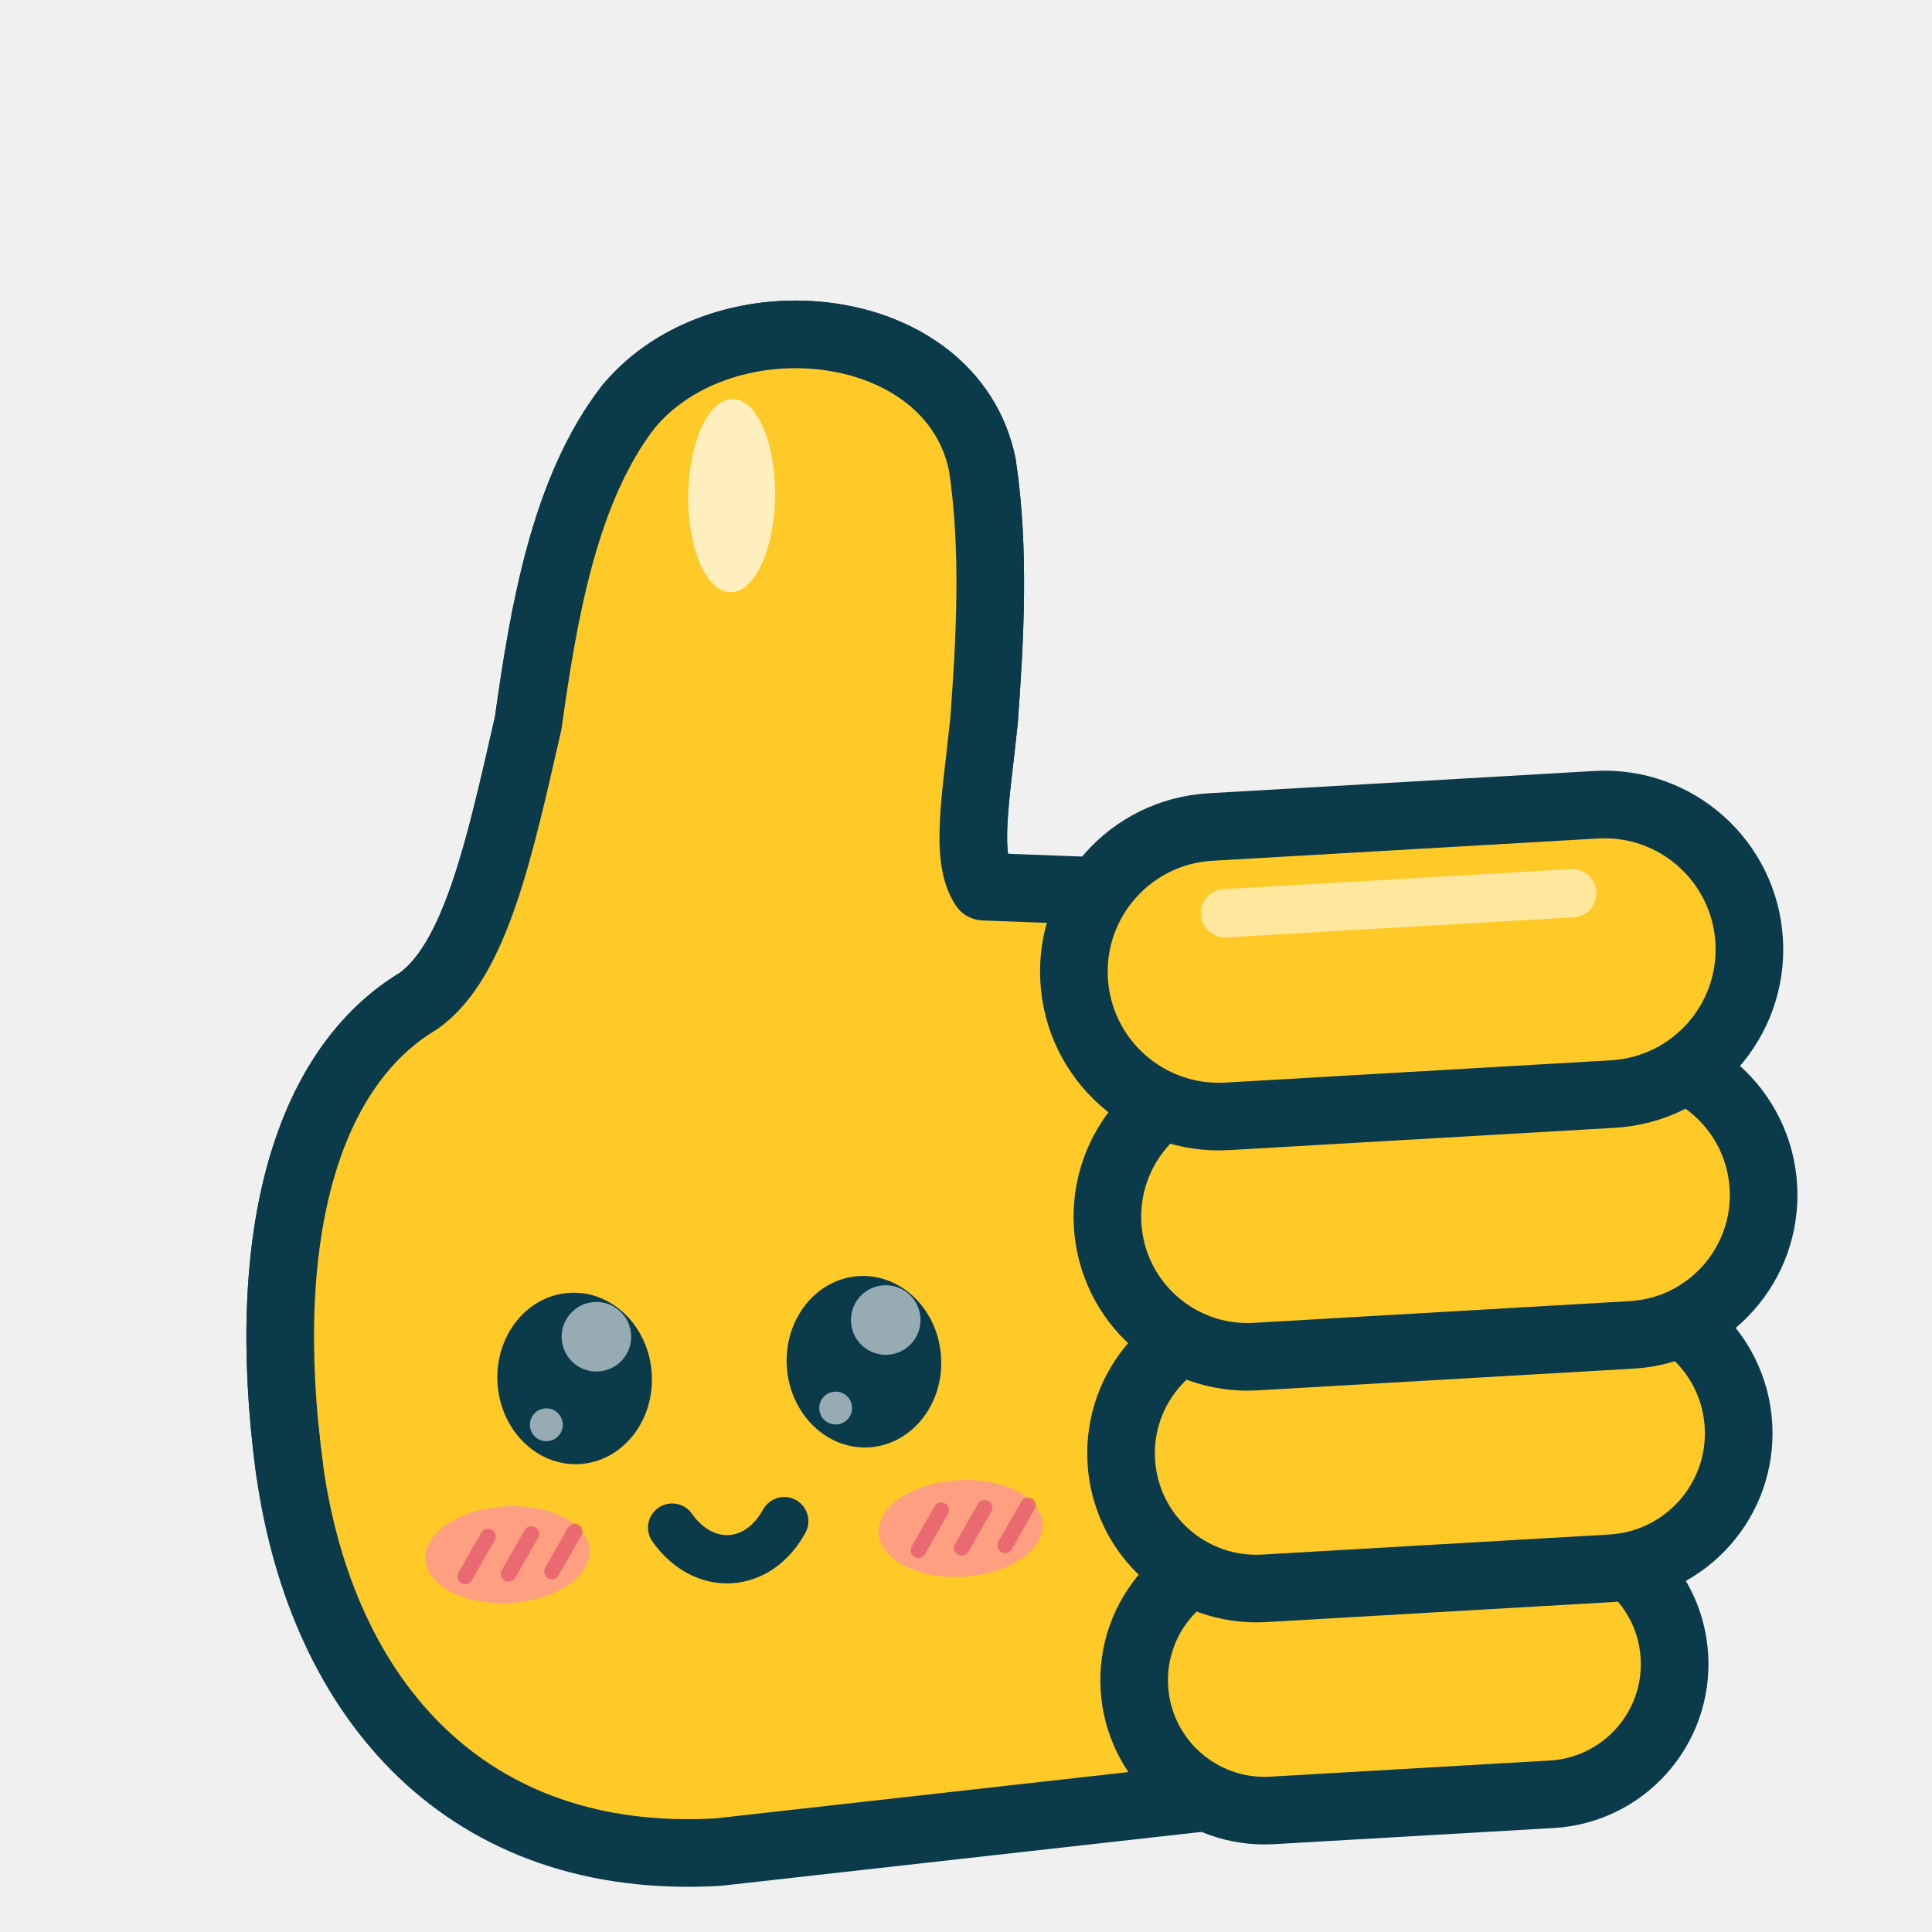
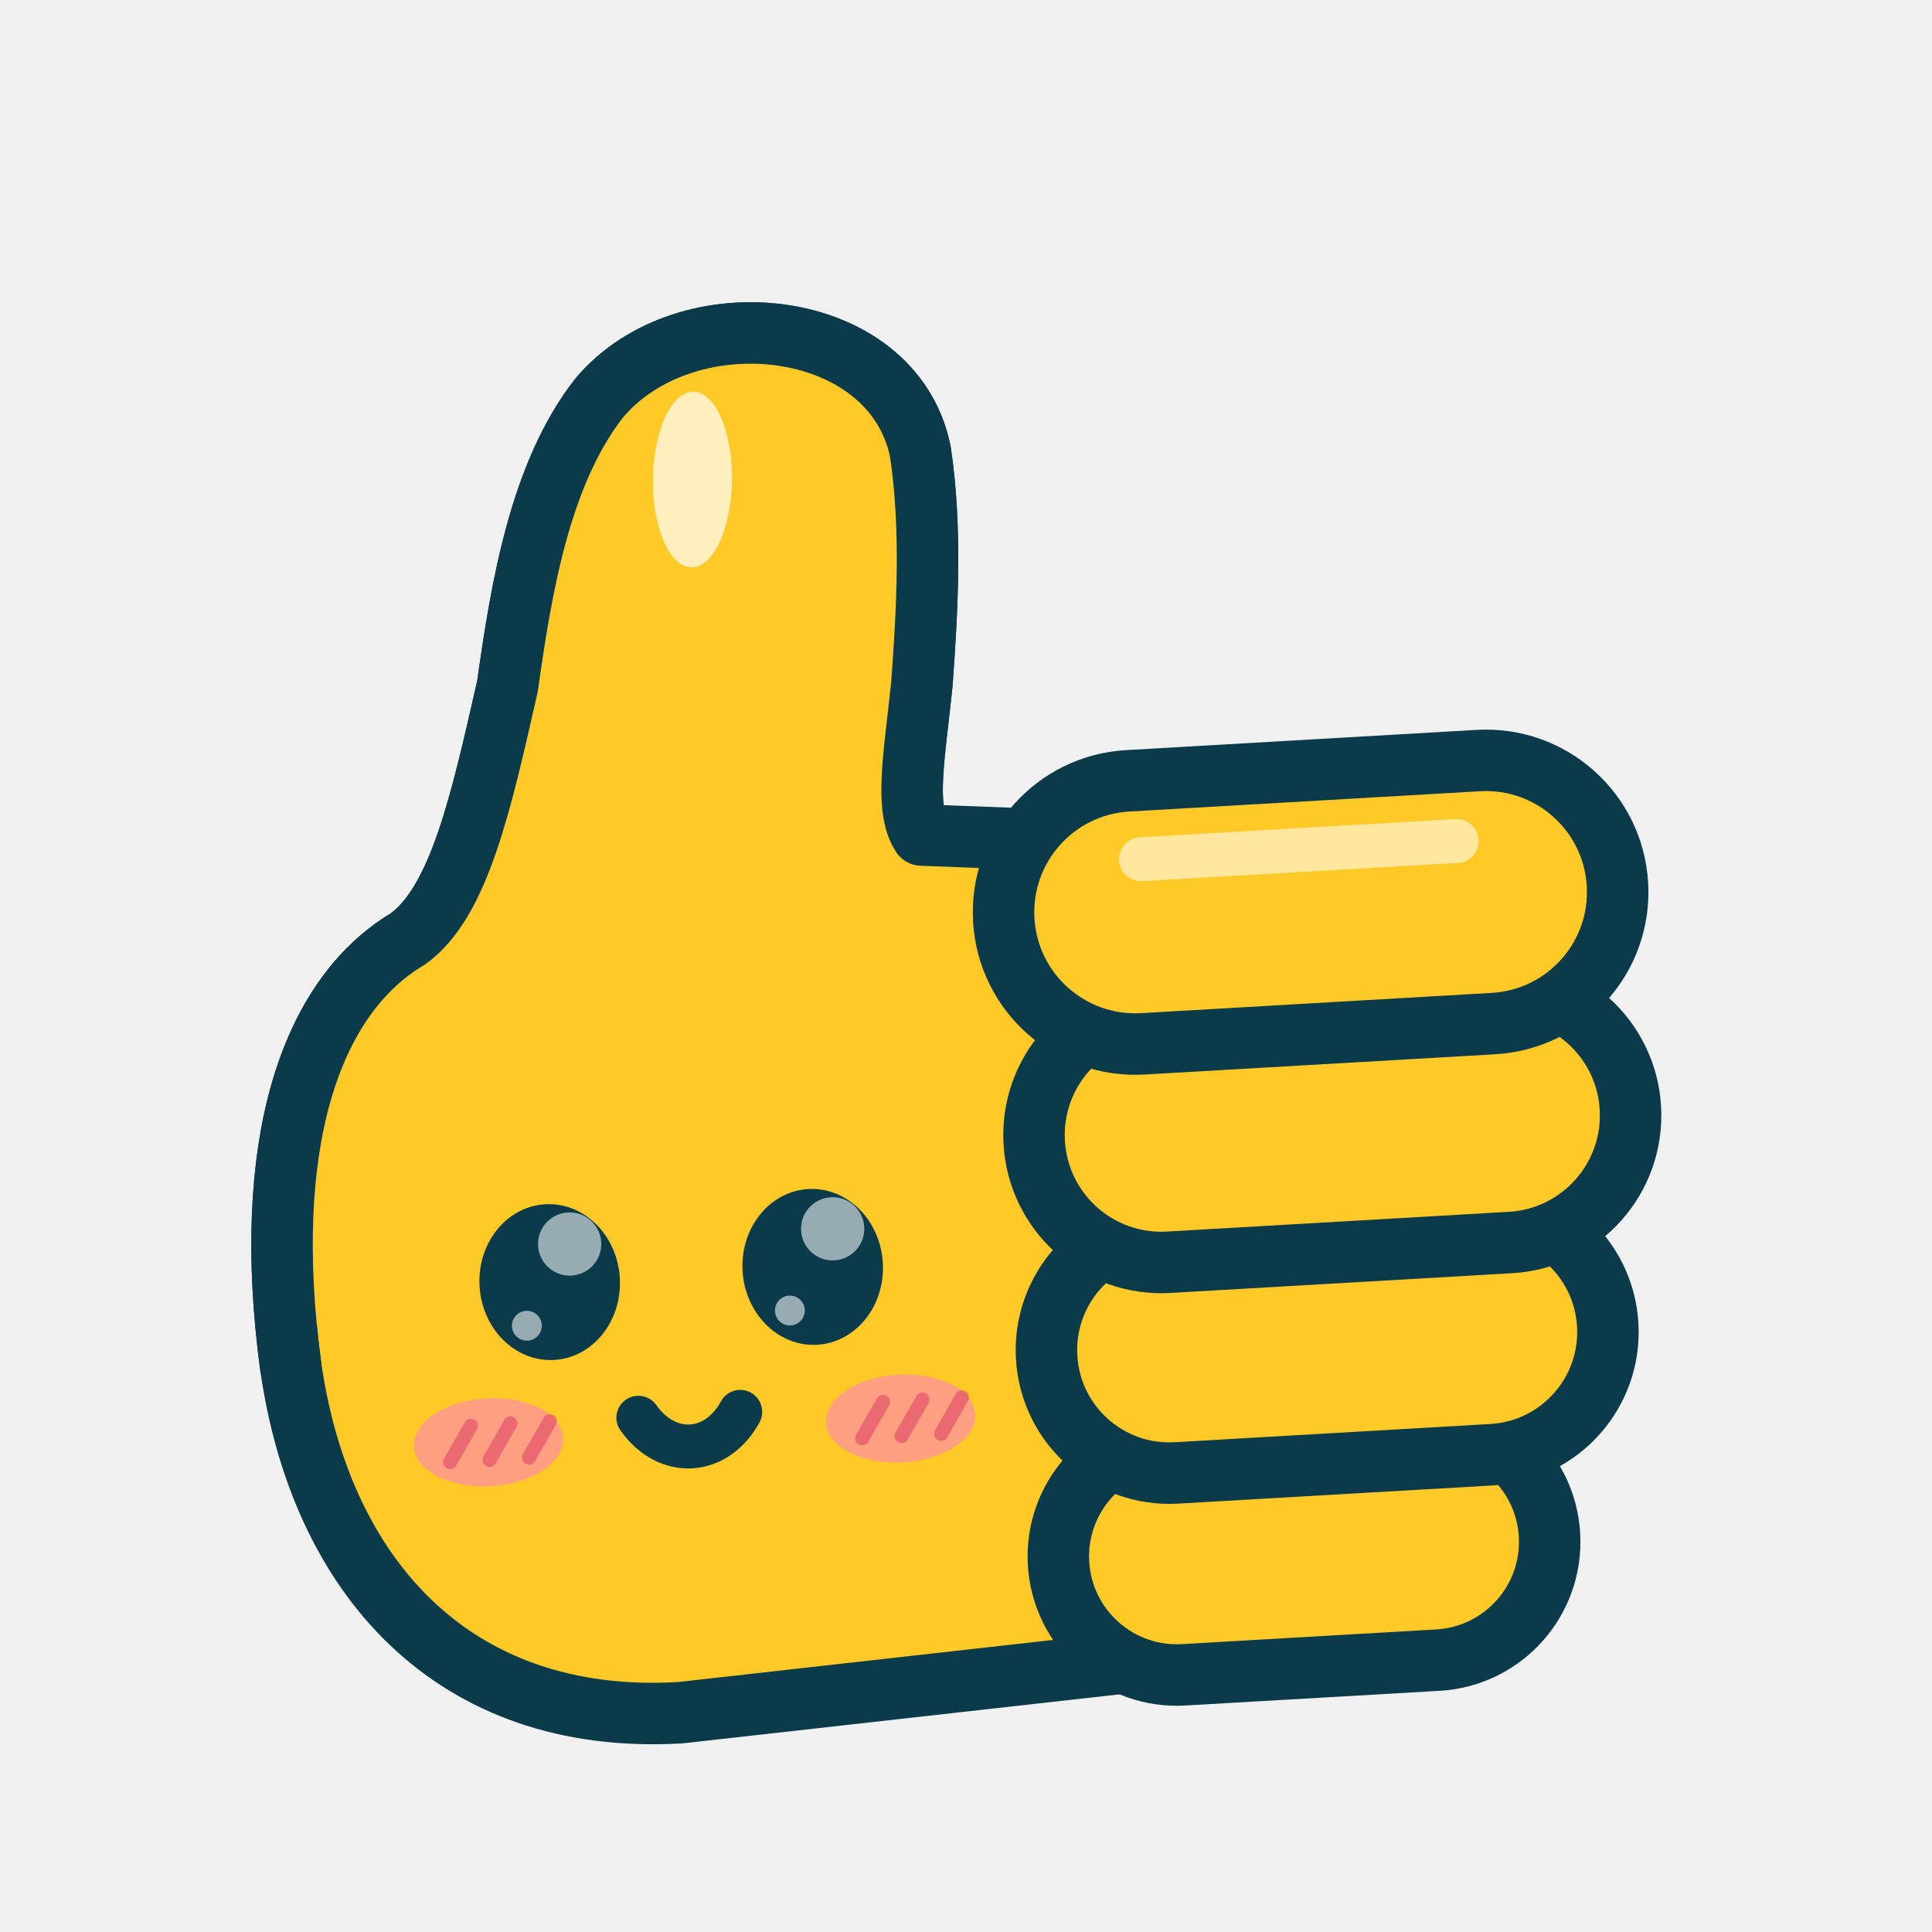
- <svg xmlns="http://www.w3.org/2000/svg" width="512" height="512" viewBox="0 0 200 200">
-   <g transform="matrix(0.99833 -0.05769 0.05769 0.99833 -6.505 6.086)">
+ <svg xmlns="http://www.w3.org/2000/svg" width="563" height="563" viewBox="0 0 220 220">
+   <g transform="matrix(0.99833 -0.05769 0.05769 0.99833 -3.397 9.386)">
    <path d="M28.00 148.00 C26.10 122.91 32.48 106.31 44.14 100.24 C50.24 96.37 53.38 85.09 57.12 72.16 C59.36 60.93 62.24 48.25 69.38 40.07 C79.97 28.76 103.34 32.66 105.59 48.19 C106.42 57.07 105.30 66.62 104.24 74.65 C102.98 82.48 101.40 88.61 103.23 91.81 L126 94 L144 96 L144 186 L70 190 C44 190 30 172 28 148 Z" fill="#FFC928" stroke="#0B3B4A" stroke-width="7" stroke-linejoin="round" stroke-linecap="round" />
    <rect x="114" y="162" width="56" height="27" rx="13.5" fill="#FFC928" stroke="#0B3B4A" stroke-width="7" stroke-linejoin="round" stroke-linecap="round" />
    <rect x="114" y="138" width="64" height="28" rx="14" fill="#FFC928" stroke="#0B3B4A" stroke-width="7" stroke-linejoin="round" stroke-linecap="round" />
    <rect x="114" y="113" width="68" height="29" rx="14.5" fill="#FFC928" stroke="#0B3B4A" stroke-width="7" stroke-linejoin="round" stroke-linecap="round" />
    <rect x="112" y="87" width="70" height="30" rx="15" fill="#FFC928" stroke="#0B3B4A" stroke-width="7" stroke-linejoin="round" stroke-linecap="round" />
    <path d="M128 96 H164" stroke="#FFFFFF" stroke-width="5" stroke-linecap="round" opacity="0.55" />
    <path d="M28.00 148.00 C26.10 122.91 32.48 106.31 44.14 100.24 C50.24 96.37 53.38 85.09 57.12 72.16 C59.36 60.93 62.24 48.25 69.38 40.07 C79.97 28.76 103.34 32.66 105.59 48.19 C106.42 57.07 105.30 66.62 104.24 74.65 C102.98 82.48 101.40 88.61 103.23 91.81 L103.23 106 L52 114 Z" fill="#FFC928" />
    <path d="M28.00 148.00 C26.10 122.91 32.48 106.31 44.14 100.24 C50.24 96.37 53.38 85.09 57.12 72.16 C59.36 60.93 62.24 48.25 69.38 40.07 C79.97 28.76 103.34 32.66 105.59 48.19 C106.42 57.07 105.30 66.62 104.24 74.65 C102.98 82.48 101.40 88.61 103.23 91.81" fill="none" stroke="#0B3B4A" stroke-width="7" stroke-linejoin="round" stroke-linecap="round" />
    <ellipse transform="rotate(4.0 79.50 49.89)" cx="79.50" cy="49.89" rx="4.5" ry="10" fill="#FFFFFF" opacity="0.698" />
    <path d="M92 66 C100 63 108 64 114 68" stroke="#FFFFFF" stroke-width="5" stroke-linecap="round" fill="none" opacity="0.000" />
    <g transform="translate(0.00 0)">
-       <ellipse cx="58" cy="140.19" rx="8.00" ry="8.88" fill="#0B3B4A" opacity="1.000" />
-       <circle cx="60.50" cy="136.01" r="3.60" fill="#fff" opacity="0.573" />
-       <path transform="translate(60.50 136.01) scale(0.600)" d="M0 -6.2 L2 -2 6.2 0 2 2 0 6.2 -2 2 -6.2 0 -2 -2 Z" fill="#fff" opacity="0.000" />
-       <circle cx="54.80" cy="144.81" r="1.70" fill="#fff" opacity="0.573" />
-       <ellipse cx="88" cy="140.19" rx="8.00" ry="8.88" fill="#0B3B4A" opacity="1.000" />
-       <circle cx="90.50" cy="136.01" r="3.60" fill="#fff" opacity="0.573" />
-       <path transform="translate(90.50 136.01) scale(0.600)" d="M0 -6.2 L2 -2 6.2 0 2 2 0 6.2 -2 2 -6.2 0 -2 -2 Z" fill="#fff" opacity="0.000" />
-       <circle cx="84.80" cy="144.81" r="1.70" fill="#fff" opacity="0.573" />
+       <ellipse cx="58.00" cy="140.19" rx="8.00" ry="8.88" fill="#0B3B4A" opacity="1.000" />
+       <circle cx="60.52" cy="135.99" r="3.60" fill="#fff" opacity="0.573" />
+       <path transform="translate(60.52 135.99) scale(0.600)" d="M0 -6.2 L2 -2 6.2 0 2 2 0 6.2 -2 2 -6.2 0 -2 -2 Z" fill="#fff" opacity="0.000" />
+       <circle cx="55.12" cy="145.00" r="1.70" fill="#fff" opacity="0.573" />
+       <ellipse cx="88.00" cy="140.19" rx="8.00" ry="8.88" fill="#0B3B4A" opacity="1.000" />
+       <circle cx="90.52" cy="135.99" r="3.60" fill="#fff" opacity="0.573" />
+       <path transform="translate(90.52 135.99) scale(0.600)" d="M0 -6.2 L2 -2 6.2 0 2 2 0 6.2 -2 2 -6.2 0 -2 -2 Z" fill="#fff" opacity="0.000" />
+       <circle cx="85.12" cy="145.00" r="1.70" fill="#fff" opacity="0.573" />
      <ellipse cx="50.00" cy="158.00" rx="8.5" ry="5" fill="#FF8FA3" opacity="0.72" />
      <path d="M45.50 160.00 l2.6 -4 M50.00 160.00 l2.6 -4 M54.50 160.00 l2.6 -4" stroke="#E2546C" stroke-width="1.6" stroke-linecap="round" opacity="0.7" />
      <ellipse cx="97.00" cy="158.00" rx="8.5" ry="5" fill="#FF8FA3" opacity="0.72" />
      <path d="M92.50 160.00 l2.6 -4 M97.00 160.00 l2.6 -4 M101.50 160.00 l2.6 -4" stroke="#E2546C" stroke-width="1.6" stroke-linecap="round" opacity="0.7" />
      <path d="M67.19 156.19 C70.19 161.00 75.81 161.00 78.81 156.19 C75.81 161.00 70.19 161.00 67.19 156.19 Z" fill="#0B3B4A" stroke="#0B3B4A" stroke-width="5.00" stroke-linejoin="round" stroke-linecap="round" />
    </g>
  </g>
</svg>
